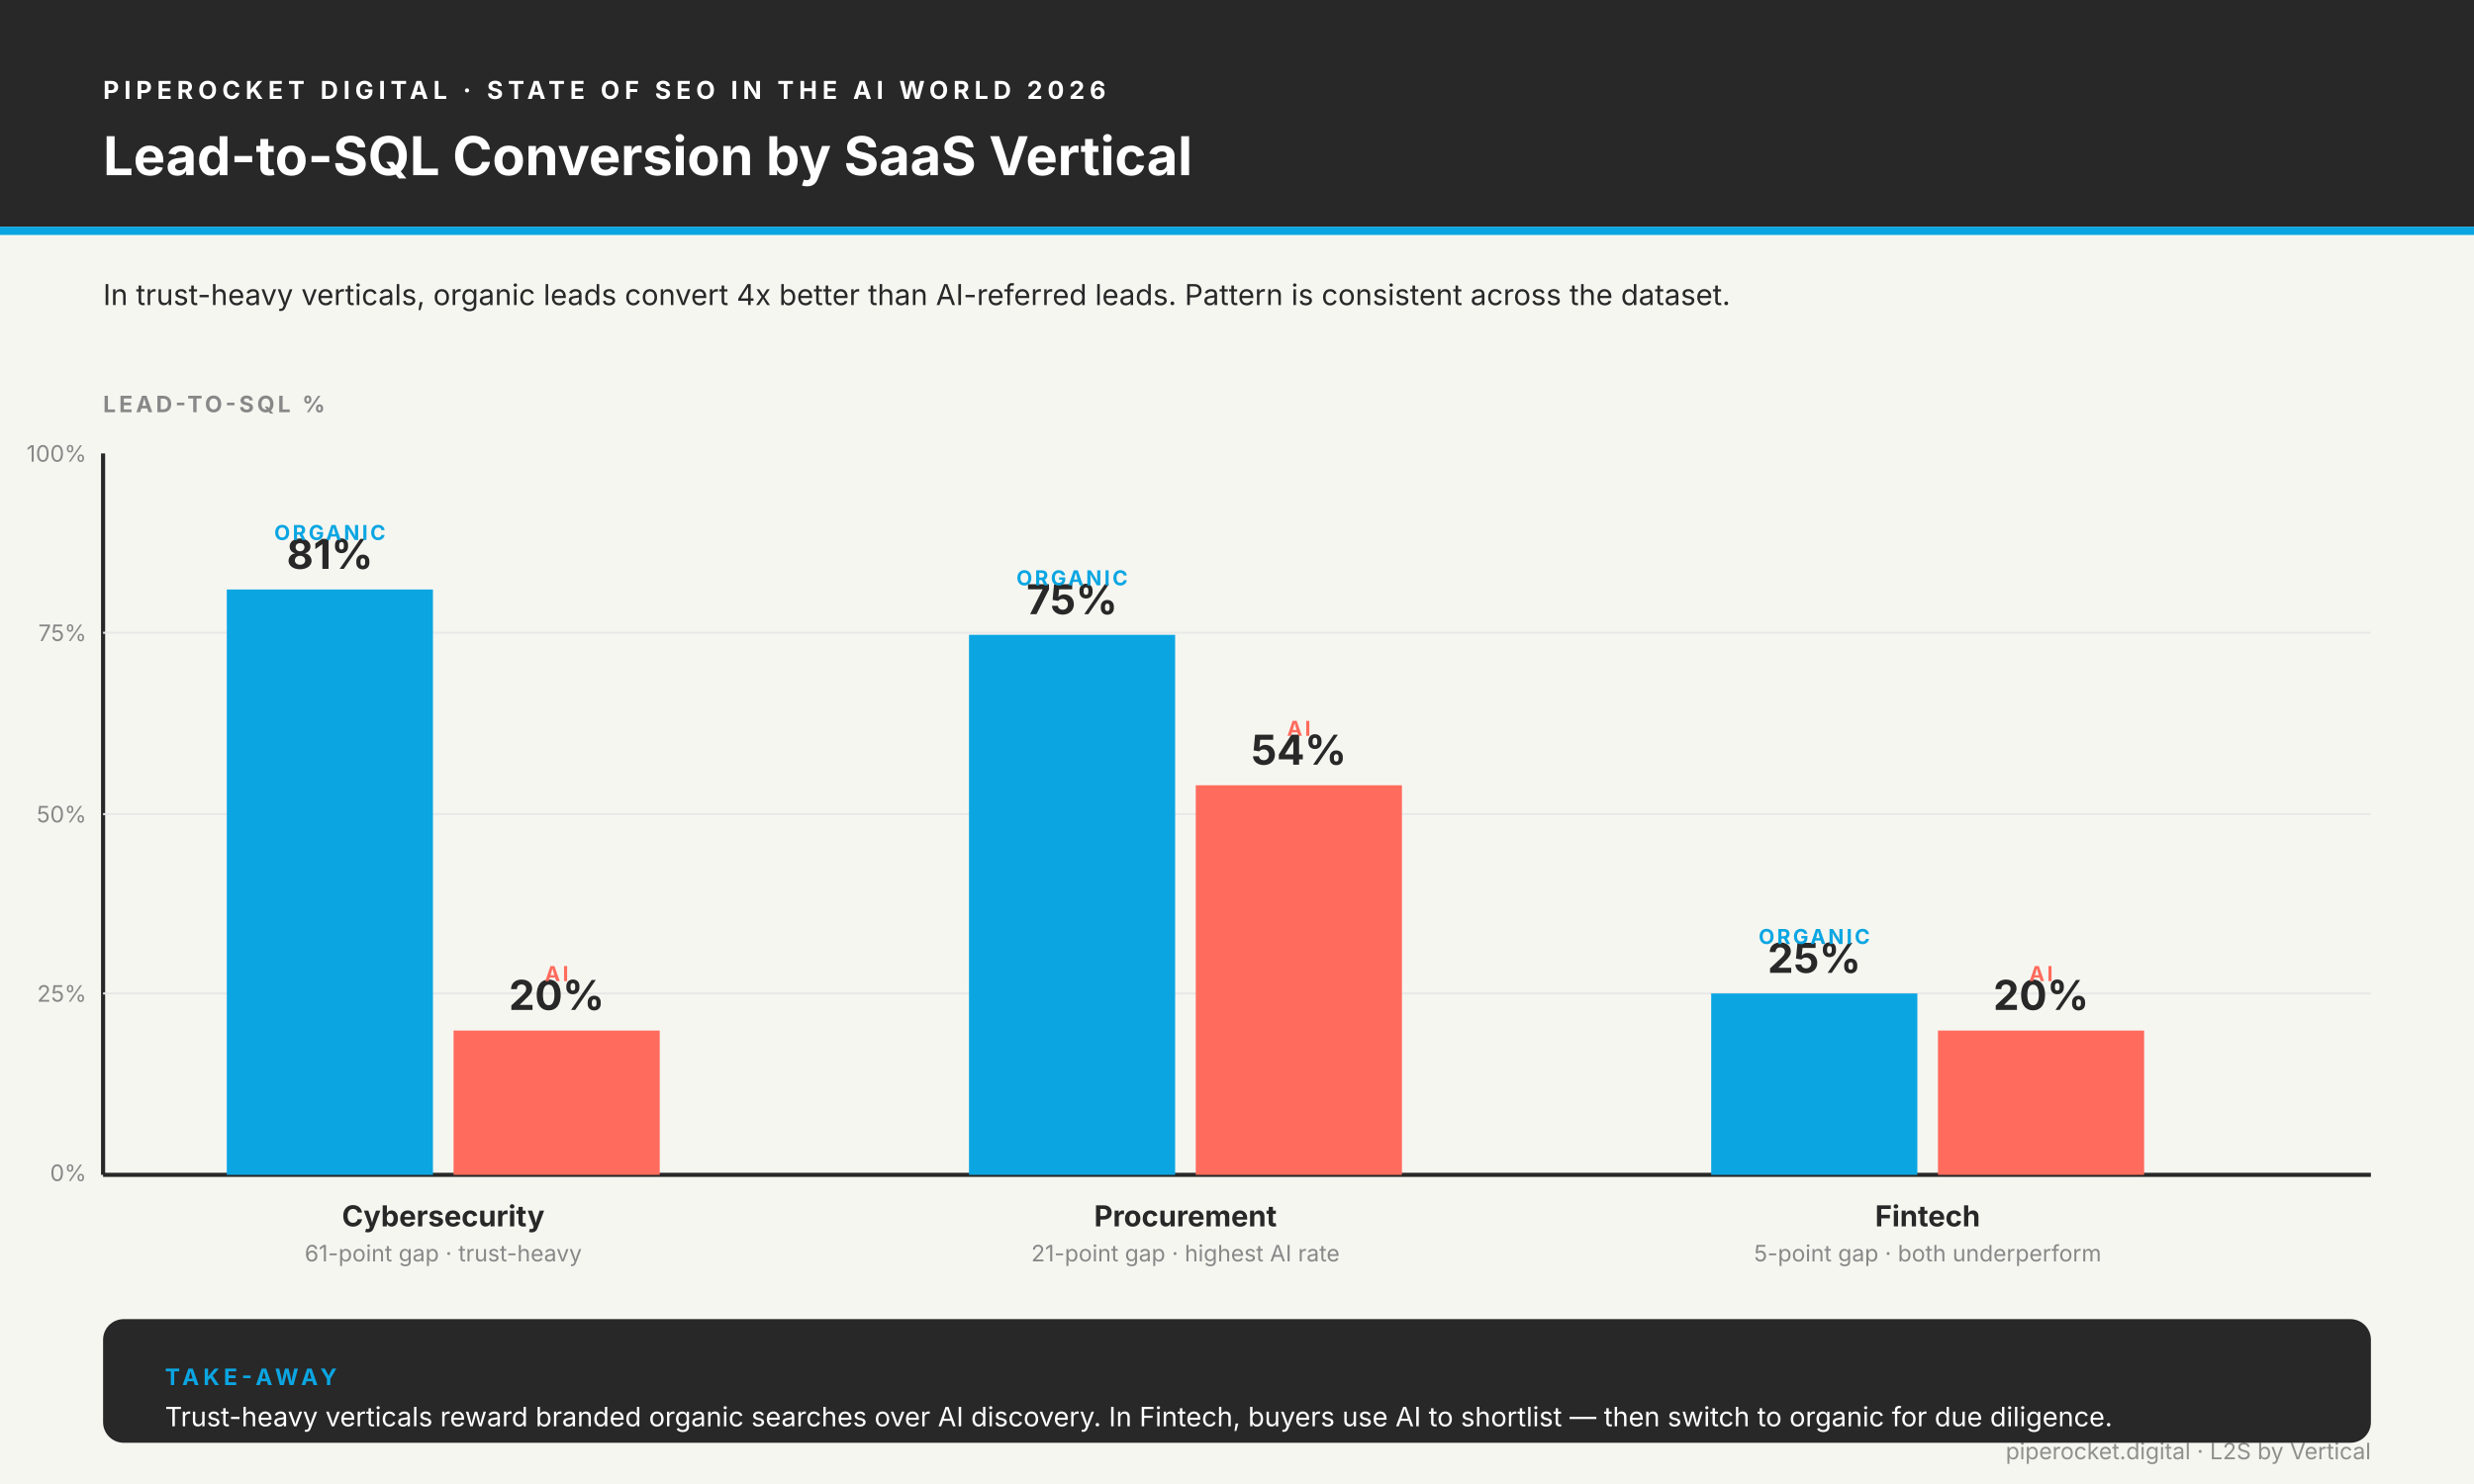
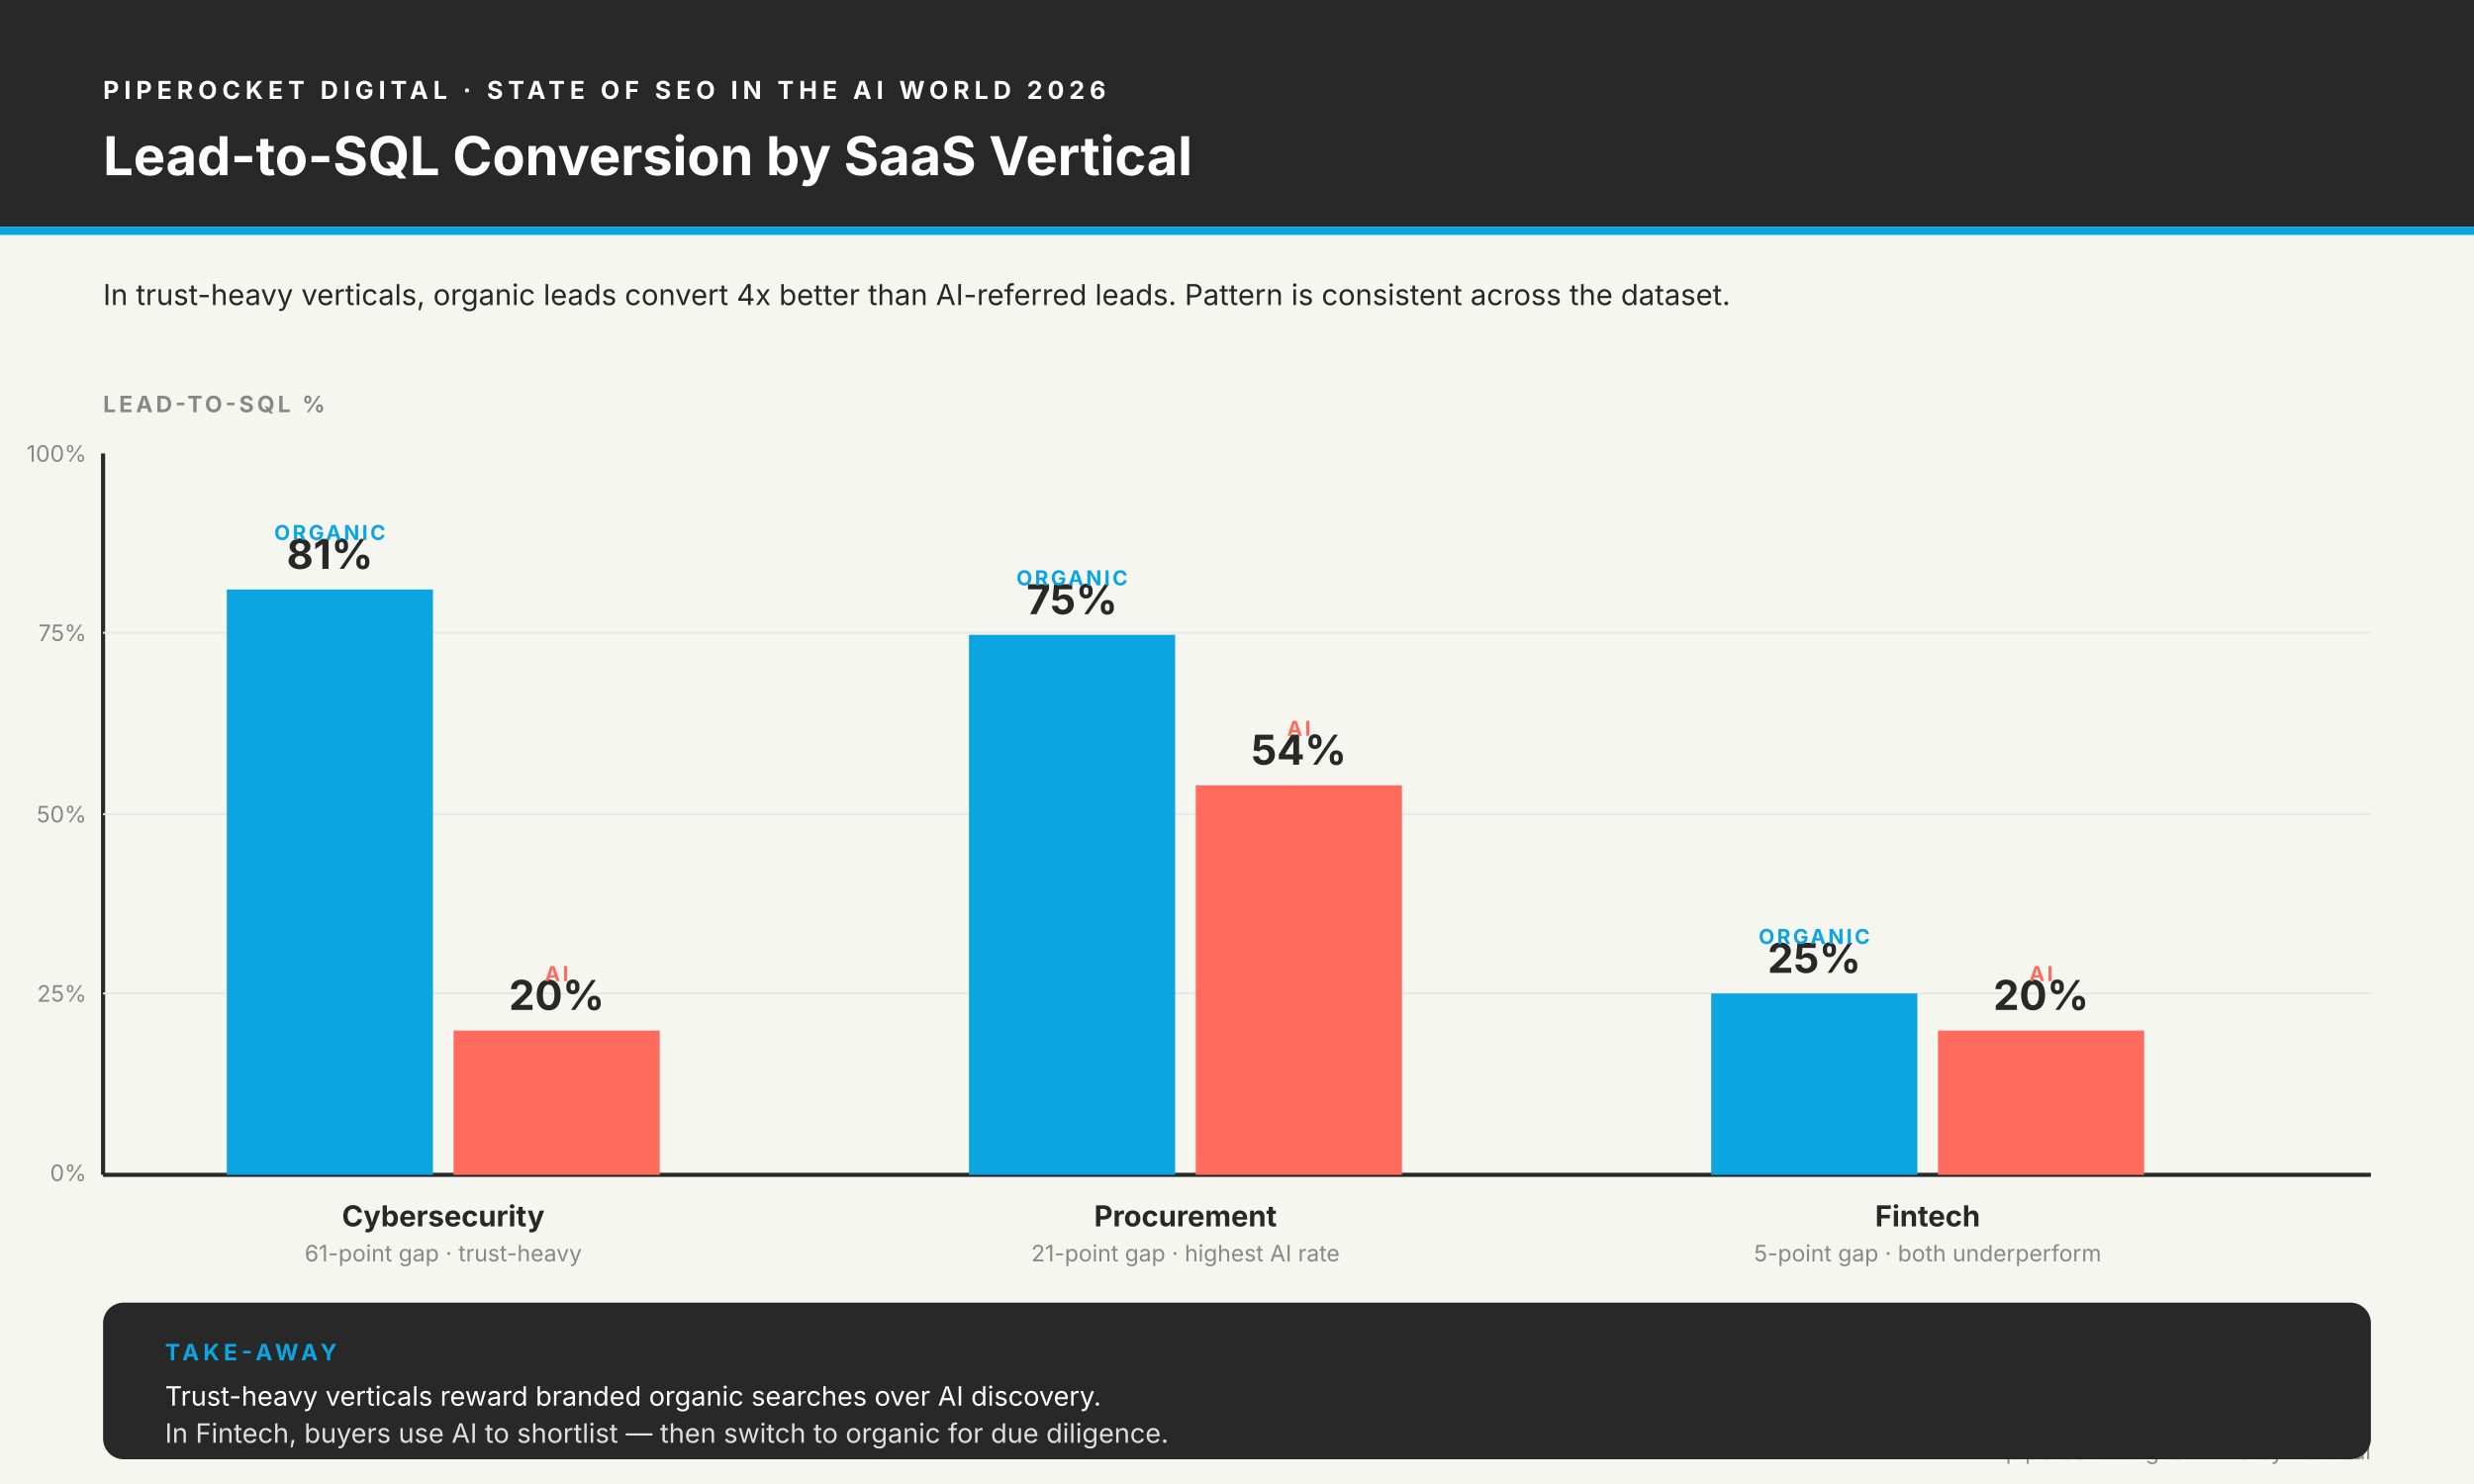
<svg xmlns="http://www.w3.org/2000/svg" viewBox="0 0 1200 720" role="img" aria-labelledby="title-vert desc-vert" font-family="Inter, -apple-system, BlinkMacSystemFont, 'Segoe UI', Arial, sans-serif">
  <rect width="1200" height="720" fill="#F6F6F1" />
  <rect x="0" y="0" width="1200" height="110" fill="#282828" />
  <text x="50" y="48" fill="#ffffff" font-size="12" font-weight="700" letter-spacing="2.4">PIPEROCKET DIGITAL · STATE OF SEO IN THE AI WORLD 2026</text>
  <text x="50" y="85" fill="#ffffff" font-size="26" font-weight="700">Lead-to-SQL Conversion by SaaS Vertical</text>
  <rect x="0" y="110" width="1200" height="4" fill="#0BA6E2" />
  <text x="50" y="148" fill="#282828" font-size="14">In trust-heavy verticals, organic leads convert 4x better than AI-referred leads. Pattern is consistent across the dataset.</text>
  <g transform="translate(50, 200)">
    <text x="0" y="0" fill="#888" font-size="11" font-weight="700" letter-spacing="1.5">LEAD-TO-SQL %</text>
    <line x1="0" y1="20" x2="0" y2="370" stroke="#282828" stroke-width="2" />
    <line x1="0" y1="370" x2="1100" y2="370" stroke="#282828" stroke-width="2" />
    <g font-size="11" fill="#888" text-anchor="end">
      <text x="-8" y="24">100%</text>
      <text x="-8" y="111">75%</text>
      <text x="-8" y="199">50%</text>
      <text x="-8" y="286">25%</text>
      <text x="-8" y="373">0%</text>
    </g>
    <g stroke="#E8E8E8" stroke-width="1">
      <line x1="0" y1="107" x2="1100" y2="107" />
      <line x1="0" y1="195" x2="1100" y2="195" />
      <line x1="0" y1="282" x2="1100" y2="282" />
    </g>
    <g transform="translate(60, 0)">
      <rect x="0" y="86" width="100" height="284" fill="#0BA6E2" />
      <text x="50" y="76" fill="#282828" font-size="20" font-weight="700" text-anchor="middle">81%</text>
      <text x="50" y="62" fill="#0BA6E2" font-size="10" font-weight="700" letter-spacing="1.2" text-anchor="middle">ORGANIC</text>
      <rect x="110" y="300" width="100" height="70" fill="#FF6B5C" />
      <text x="160" y="290" fill="#282828" font-size="20" font-weight="700" text-anchor="middle">20%</text>
      <text x="160" y="276" fill="#FF6B5C" font-size="10" font-weight="700" letter-spacing="1.2" text-anchor="middle">AI</text>
      <text x="105" y="395" fill="#282828" font-size="14" font-weight="700" text-anchor="middle">Cybersecurity</text>
      <text x="105" y="412" fill="#888" font-size="11" text-anchor="middle">61-point gap · trust-heavy</text>
    </g>
    <g transform="translate(420, 0)">
      <rect x="0" y="108" width="100" height="262" fill="#0BA6E2" />
      <text x="50" y="98" fill="#282828" font-size="20" font-weight="700" text-anchor="middle">75%</text>
      <text x="50" y="84" fill="#0BA6E2" font-size="10" font-weight="700" letter-spacing="1.2" text-anchor="middle">ORGANIC</text>
      <rect x="110" y="181" width="100" height="189" fill="#FF6B5C" />
      <text x="160" y="171" fill="#282828" font-size="20" font-weight="700" text-anchor="middle">54%</text>
      <text x="160" y="157" fill="#FF6B5C" font-size="10" font-weight="700" letter-spacing="1.2" text-anchor="middle">AI</text>
      <text x="105" y="395" fill="#282828" font-size="14" font-weight="700" text-anchor="middle">Procurement</text>
      <text x="105" y="412" fill="#888" font-size="11" text-anchor="middle">21-point gap · highest AI rate</text>
    </g>
    <g transform="translate(780, 0)">
      <rect x="0" y="282" width="100" height="88" fill="#0BA6E2" />
      <text x="50" y="272" fill="#282828" font-size="20" font-weight="700" text-anchor="middle">25%</text>
      <text x="50" y="258" fill="#0BA6E2" font-size="10" font-weight="700" letter-spacing="1.2" text-anchor="middle">ORGANIC</text>
      <rect x="110" y="300" width="100" height="70" fill="#FF6B5C" />
      <text x="160" y="290" fill="#282828" font-size="20" font-weight="700" text-anchor="middle">20%</text>
      <text x="160" y="276" fill="#FF6B5C" font-size="10" font-weight="700" letter-spacing="1.2" text-anchor="middle">AI</text>
      <text x="105" y="395" fill="#282828" font-size="14" font-weight="700" text-anchor="middle">Fintech</text>
      <text x="105" y="412" fill="#888" font-size="11" text-anchor="middle">5-point gap · both underperform</text>
    </g>
  </g>
-   <g transform="translate(50, 640)">
-     <rect width="1100" height="60" rx="10" fill="#282828" />
-     <text x="30" y="32" fill="#0BA6E2" font-size="11" font-weight="700" letter-spacing="2">TAKE-AWAY</text>
-     <text x="30" y="52" fill="#ffffff" font-size="13">Trust-heavy verticals reward branded organic searches over AI discovery. In Fintech, buyers use AI to shortlist — then switch to organic for due diligence.</text>
+   <g transform="translate(50, 632)">
+     <rect width="1100" height="76" rx="10" fill="#282828" />
+     <text x="30" y="28" fill="#0BA6E2" font-size="11" font-weight="700" letter-spacing="2">TAKE-AWAY</text>
+     <text x="30" y="50" fill="#ffffff" font-size="13">Trust-heavy verticals reward branded organic searches over AI discovery.</text>
+     <text x="30" y="68" fill="rgba(255,255,255,0.85)" font-size="13">In Fintech, buyers use AI to shortlist — then switch to organic for due diligence.</text>
  </g>
  <text x="1150" y="708" fill="rgba(40,40,40,0.5)" font-size="11" text-anchor="end">piperocket.digital · L2S by Vertical</text>
</svg>
